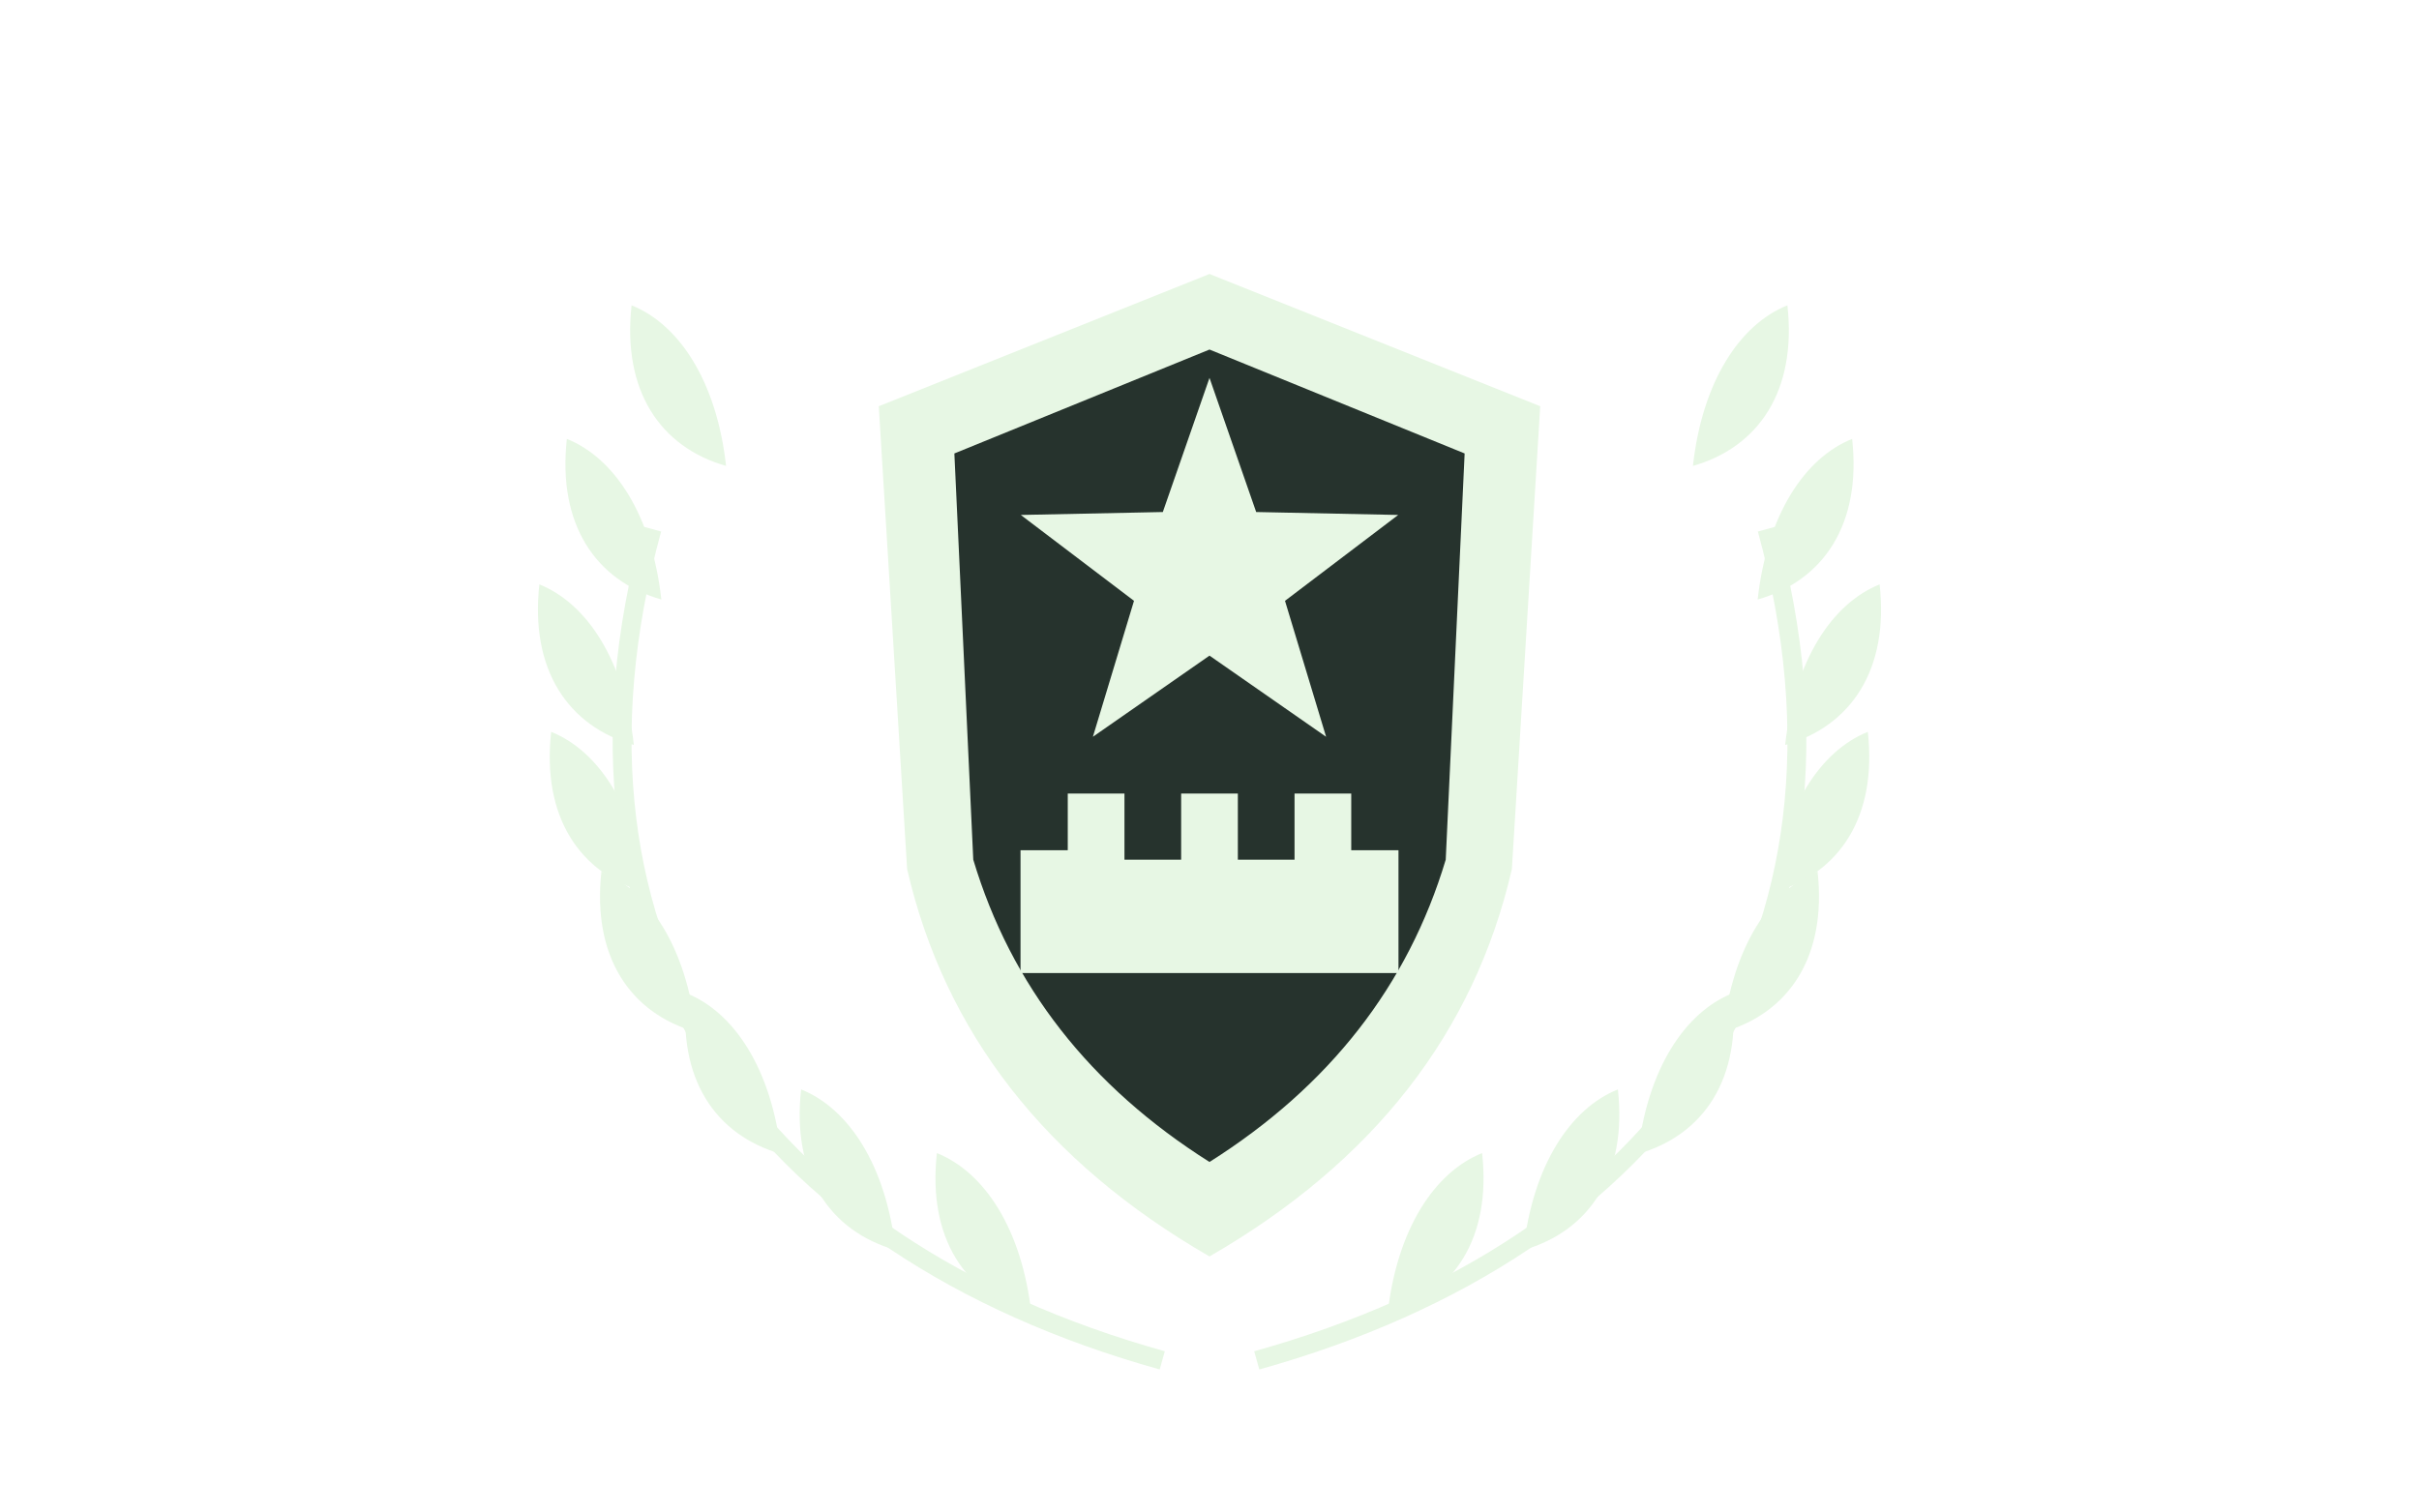
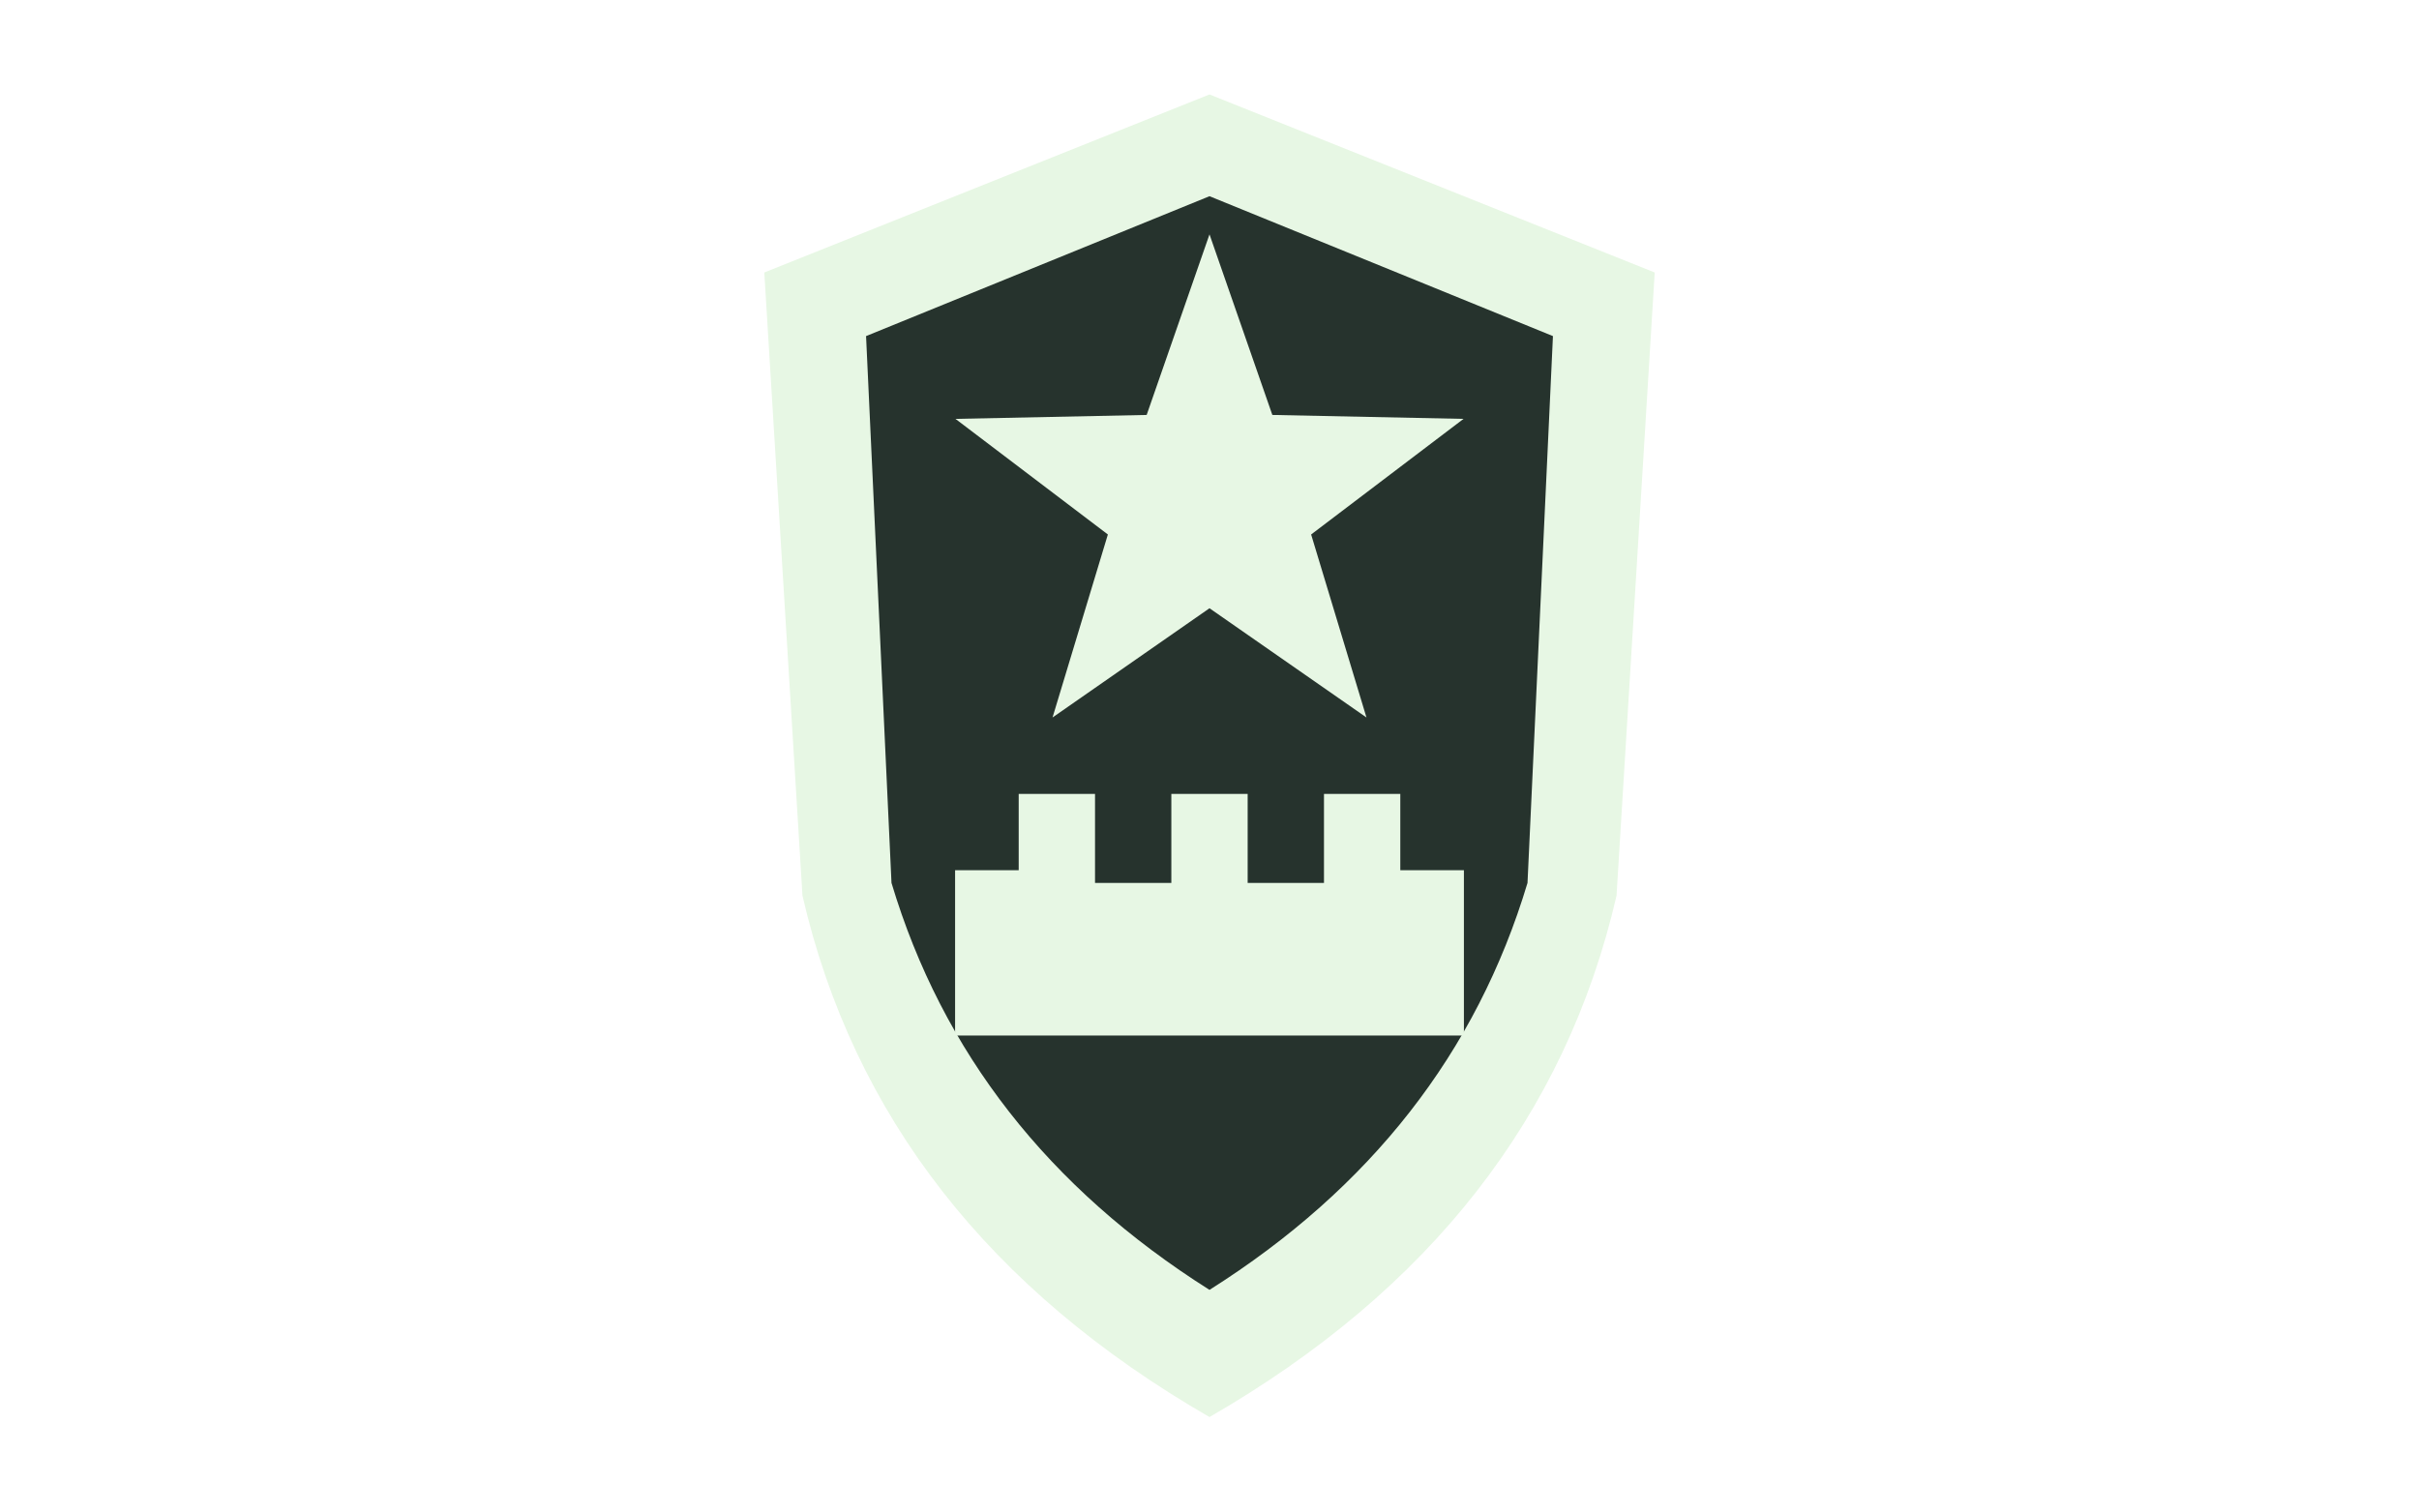
<svg xmlns="http://www.w3.org/2000/svg" width="256" height="160" viewBox="0 0 256 160">
-   <g stroke="#e7f7e4" stroke-width="2" fill="none">
-     <path d="M123 144 C80 132 57 100 69 56 M133 144 C176 132 199 100 187 56" />
+   <g transform="translate(-44.30769 -29.03846) scale(1.346154)">
+     <path d="M128 29 L163 43 L160 92 Q154 118 128 133 Q102 118 96 92 L93 43Z" fill="#e7f7e4" />
+     <path d="M128 37 L155 48 L153 91 Q147 111 128 123 Q109 111 103 91 L101 48Z" fill="#26332d" />
+     <path d="M128.00,40.00L132.94,54.20L147.97,54.51L135.99,63.60L140.34,77.99L128.00,69.40L115.66,77.99L120.01,63.60L108.03,54.51L123.06,54.20Z" fill="#e7f7e4" />
+     <path d="M108 90 L113 90 L113 84 L119 84 L119 91 L125 91 L125 84 L131 84 L131 91 L137 91 L137 84 L143 84 L143 90 L148 90 L148 103 L108 103Z" fill="#e7f7e4" />
  </g>
-   <path d="M76.84 49.32 C75.84 40.32 71.84 34.32 66.84 32.32 C65.84 41.32 69.84 47.32 76.84 49.32Z" fill="#e7f7e4" />
-   <path d="M69.99 63.46 C68.99 54.46 64.99 48.46 59.99 46.46 C58.99 55.46 62.99 61.46 69.99 63.46Z" fill="#e7f7e4" />
-   <path d="M67.08 78.86 C66.08 69.86 62.08 63.86 57.08 61.86 C56.08 70.86 60.08 76.86 67.08 78.86Z" fill="#e7f7e4" />
-   <path d="M68.33 94.47 C67.33 85.47 63.33 79.47 58.33 77.47 C57.33 86.47 61.33 92.47 68.33 94.47Z" fill="#e7f7e4" />
-   <path d="M73.65 109.24 C72.65 100.24 68.65 94.24 63.65 92.24 C62.65 101.24 66.65 107.24 73.65 109.24Z" fill="#e7f7e4" />
-   <path d="M82.67 122.15 C81.67 113.15 77.67 107.15 72.67 105.15 C71.67 114.15 75.67 120.15 82.67 122.15Z" fill="#e7f7e4" />
-   <path d="M94.78 132.32 C93.78 123.32 89.78 117.32 84.78 115.32 C83.78 124.32 87.78 130.32 94.78 132.32Z" fill="#e7f7e4" />
-   <path d="M109.15 139.06 C108.15 130.06 104.15 124.06 99.15 122.06 C98.15 131.06 102.15 137.06 109.15 139.06Z" fill="#e7f7e4" />
-   <path d="M179.16 49.32 C180.16 40.32 184.16 34.32 189.16 32.32 C190.16 41.32 186.16 47.32 179.16 49.32Z" fill="#e7f7e4" />
-   <path d="M186.01 63.46 C187.01 54.46 191.01 48.46 196.01 46.46 C197.01 55.46 193.01 61.46 186.01 63.46Z" fill="#e7f7e4" />
-   <path d="M188.92 78.86 C189.92 69.86 193.92 63.86 198.92 61.86 C199.92 70.86 195.92 76.86 188.92 78.86Z" fill="#e7f7e4" />
-   <path d="M187.67 94.47 C188.67 85.47 192.67 79.47 197.67 77.47 C198.67 86.47 194.67 92.47 187.67 94.47Z" fill="#e7f7e4" />
-   <path d="M182.35 109.24 C183.35 100.24 187.35 94.24 192.35 92.24 C193.35 101.24 189.35 107.24 182.35 109.24Z" fill="#e7f7e4" />
-   <path d="M173.33 122.15 C174.33 113.15 178.33 107.15 183.33 105.15 C184.33 114.15 180.33 120.15 173.33 122.15Z" fill="#e7f7e4" />
-   <path d="M161.22 132.32 C162.22 123.32 166.22 117.32 171.22 115.32 C172.22 124.32 168.22 130.32 161.22 132.32Z" fill="#e7f7e4" />
-   <path d="M146.85 139.06 C147.85 130.06 151.85 124.06 156.85 122.06 C157.85 131.06 153.85 137.06 146.85 139.06Z" fill="#e7f7e4" />
-   <path d="M128 29 L163 43 L160 92 Q154 118 128 133 Q102 118 96 92 L93 43Z" fill="#e7f7e4" />
-   <path d="M128 37 L155 48 L153 91 Q147 111 128 123 Q109 111 103 91 L101 48Z" fill="#26332d" />
-   <path d="M128.00,40.00L132.94,54.20L147.97,54.51L135.99,63.60L140.34,77.99L128.00,69.40L115.66,77.99L120.01,63.60L108.03,54.51L123.06,54.20Z" fill="#e7f7e4" />
-   <path d="M108 90 L113 90 L113 84 L119 84 L119 91 L125 91 L125 84 L131 84 L131 91 L137 91 L137 84 L143 84 L143 90 L148 90 L148 103 L108 103Z" fill="#e7f7e4" />
</svg>
